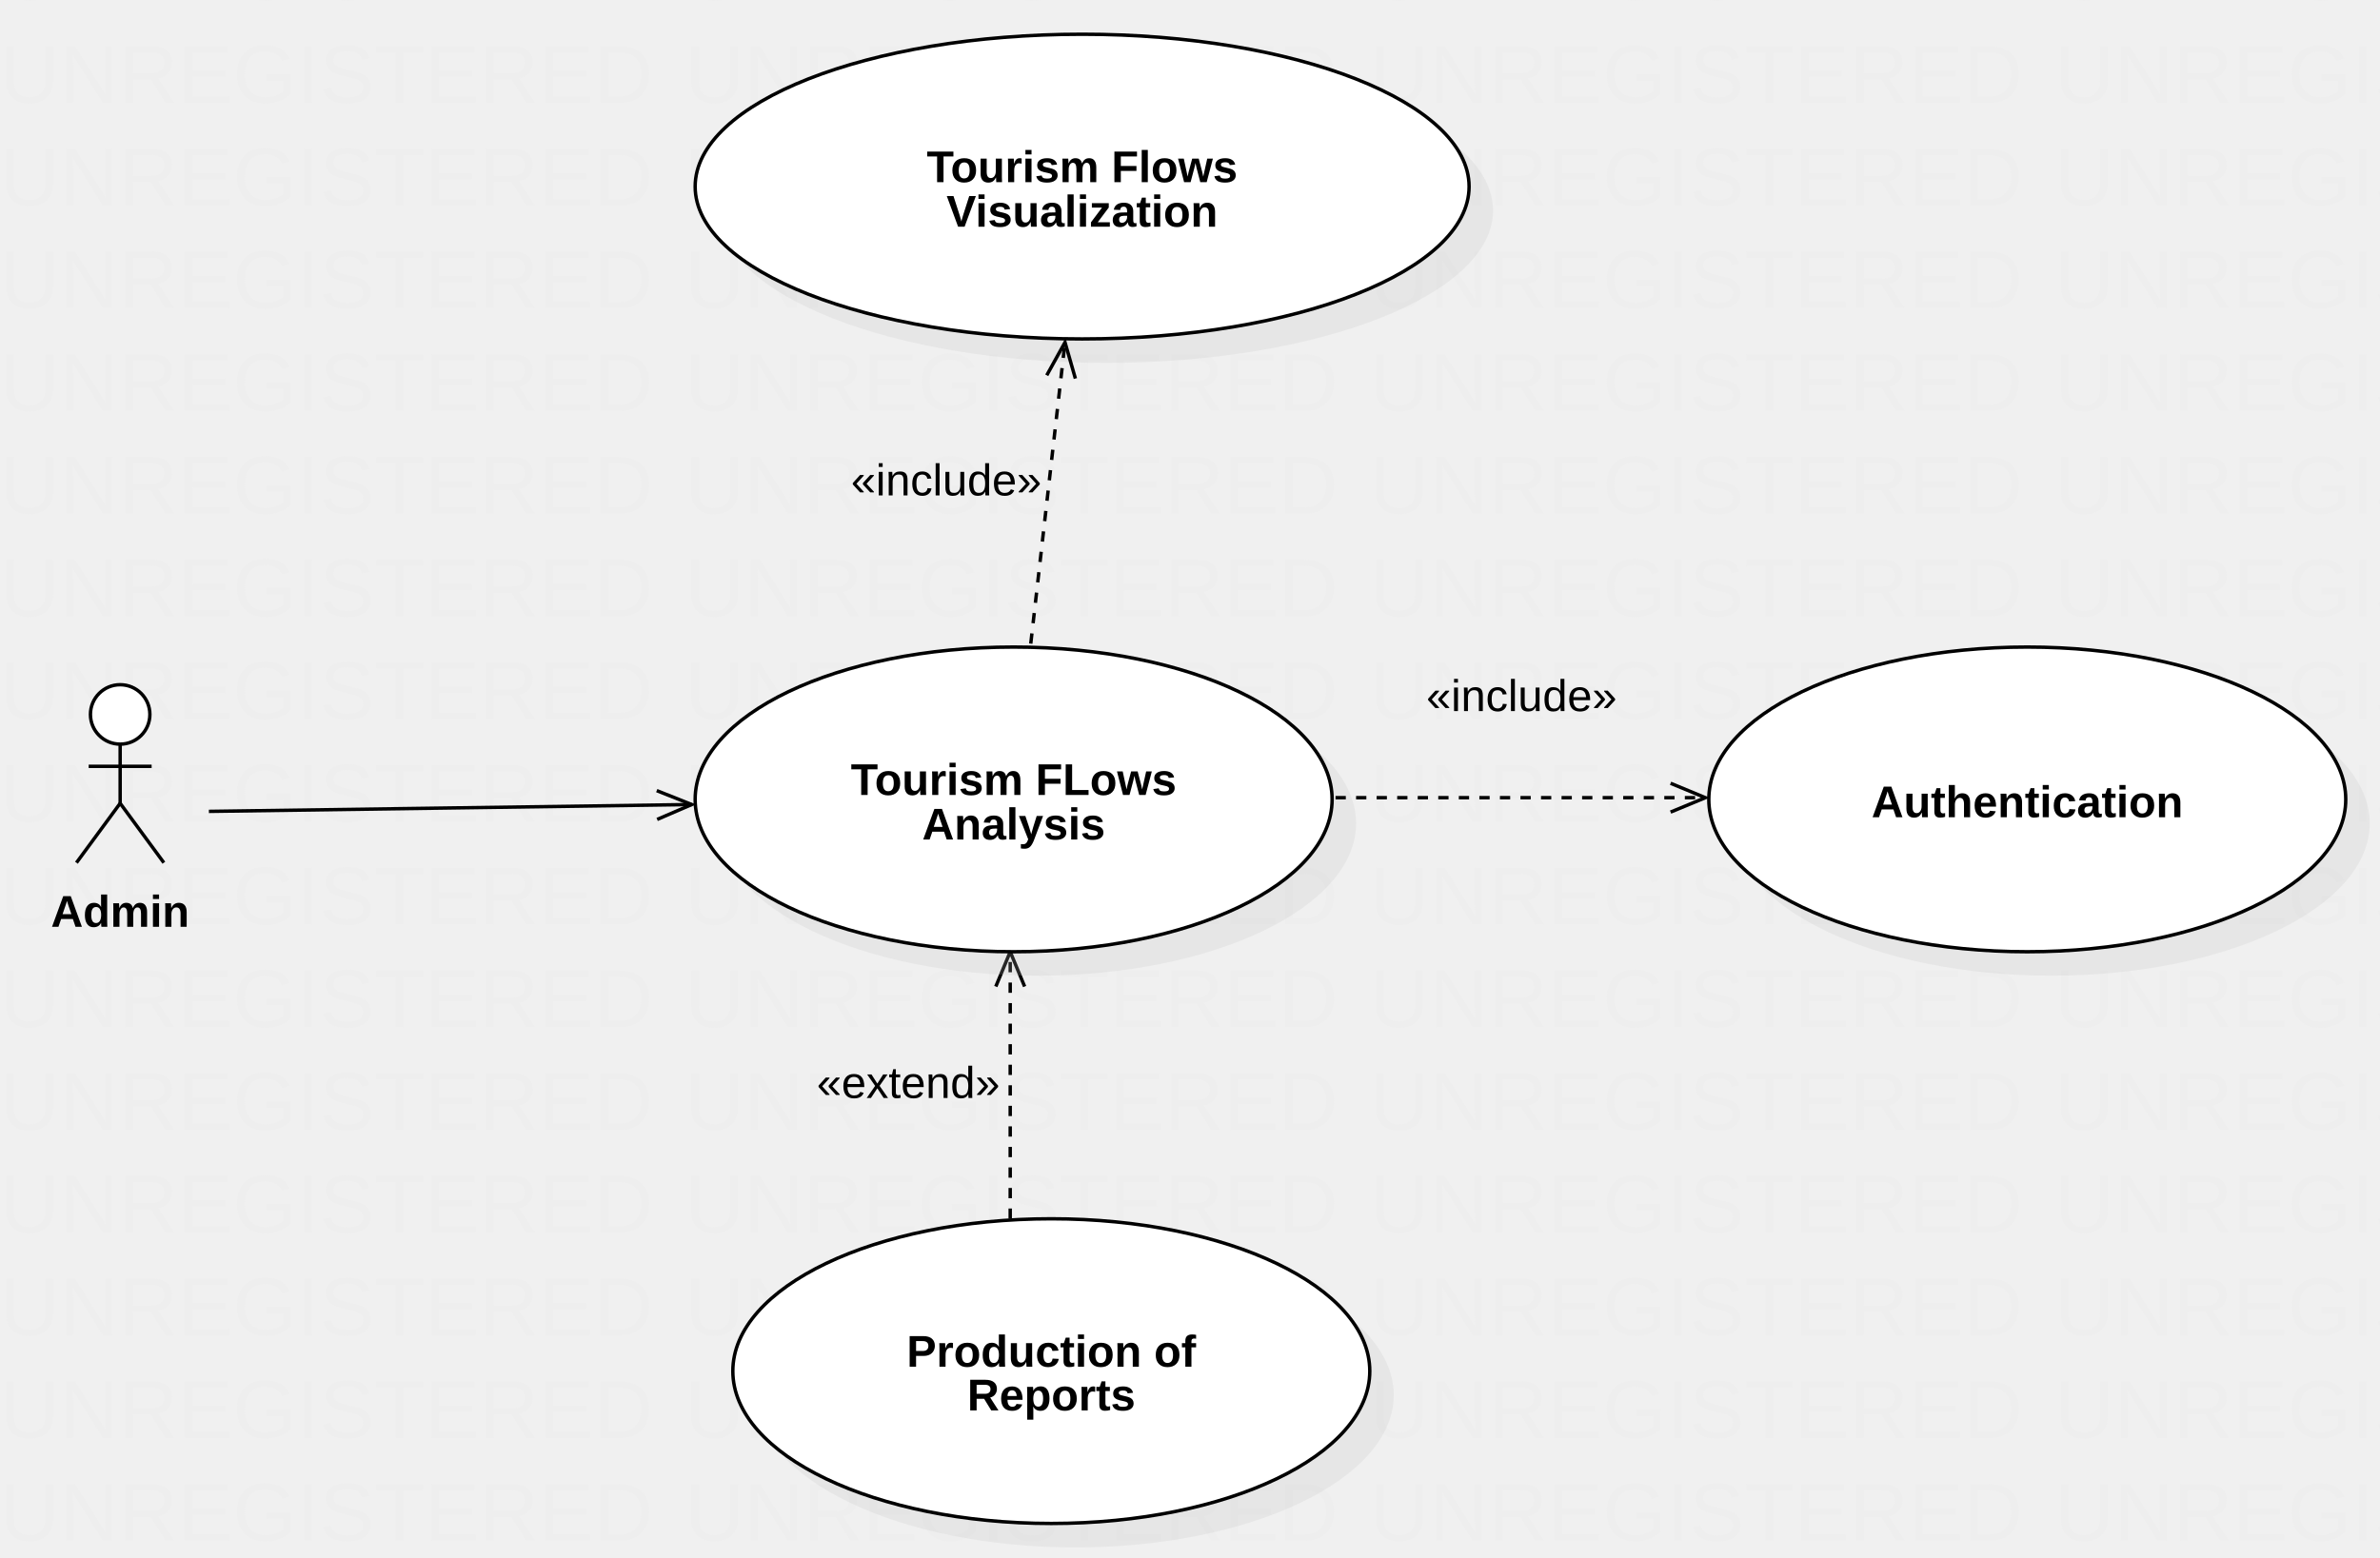
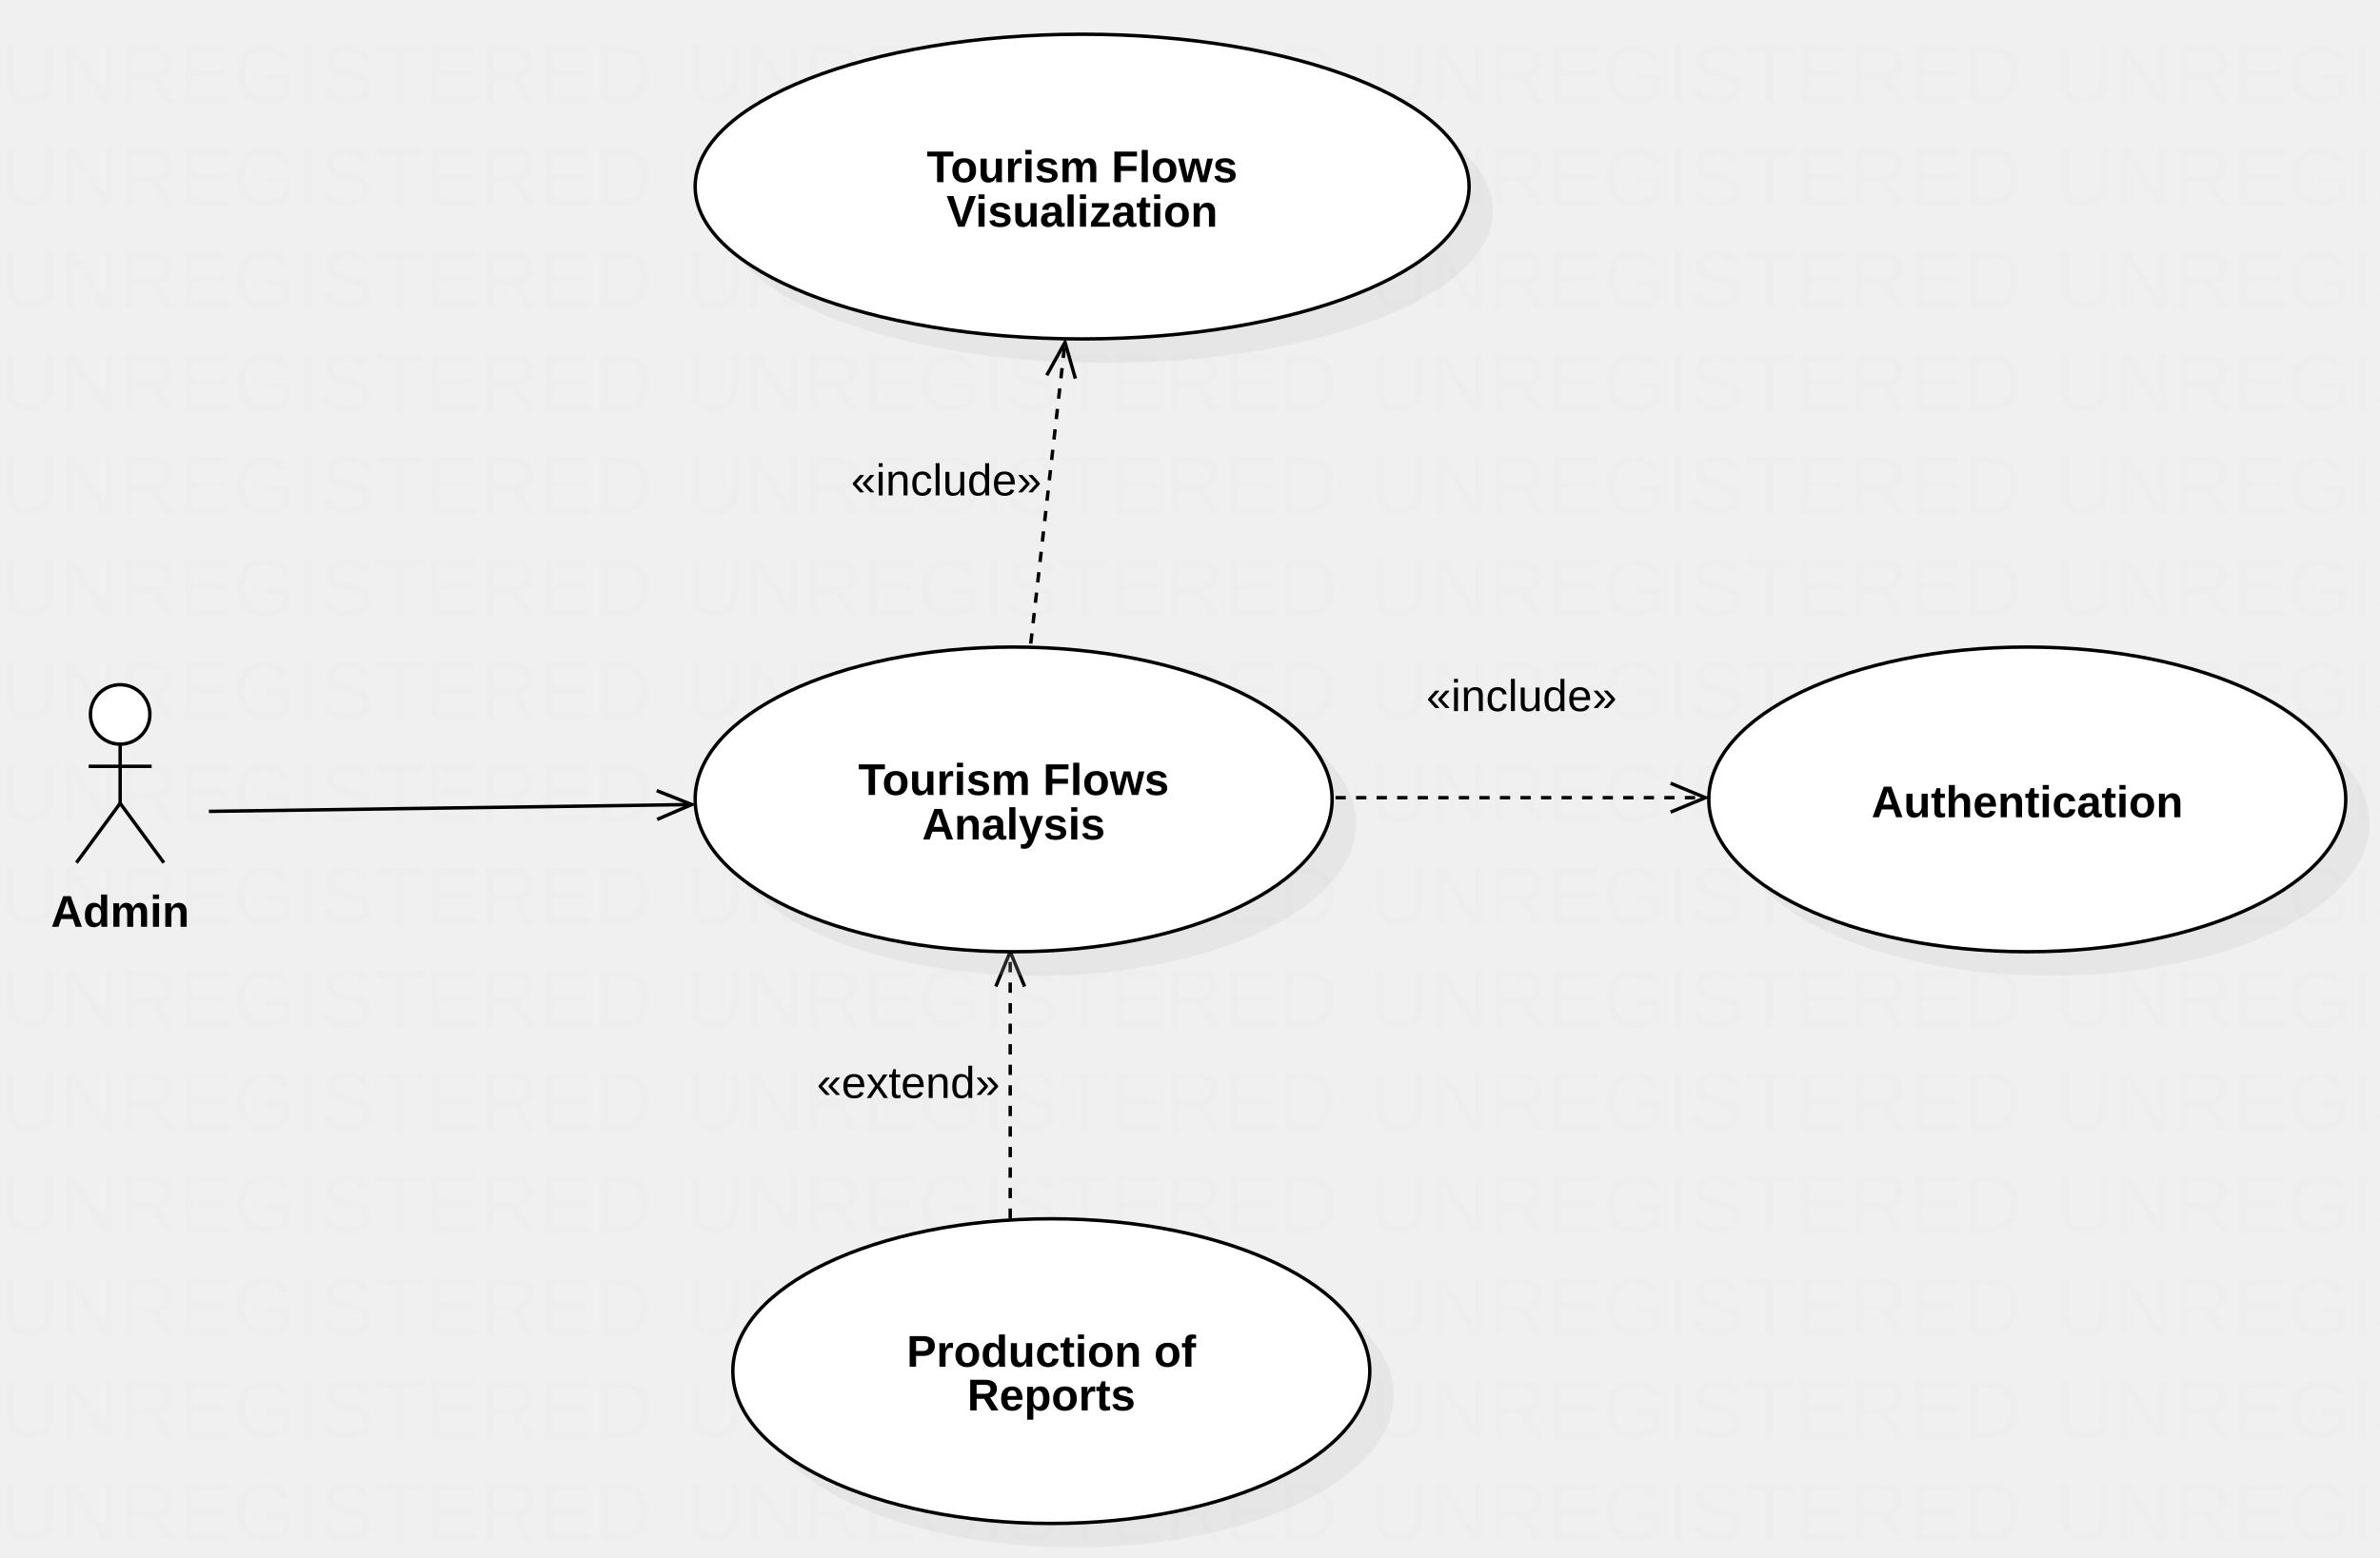
<svg xmlns="http://www.w3.org/2000/svg" version="1.1" width="695" height="455">
  <defs />
  <g>
    <text fill="#eeeeee" stroke="none" font-family="Arial" font-size="24px" font-style="normal" font-weight="normal" text-decoration="none" x="0" y="0">UNREGISTERED</text>
    <text fill="#eeeeee" stroke="none" font-family="Arial" font-size="24px" font-style="normal" font-weight="normal" text-decoration="none" x="0" y="30">UNREGISTERED</text>
    <text fill="#eeeeee" stroke="none" font-family="Arial" font-size="24px" font-style="normal" font-weight="normal" text-decoration="none" x="0" y="60">UNREGISTERED</text>
    <text fill="#eeeeee" stroke="none" font-family="Arial" font-size="24px" font-style="normal" font-weight="normal" text-decoration="none" x="0" y="90">UNREGISTERED</text>
    <text fill="#eeeeee" stroke="none" font-family="Arial" font-size="24px" font-style="normal" font-weight="normal" text-decoration="none" x="0" y="120">UNREGISTERED</text>
    <text fill="#eeeeee" stroke="none" font-family="Arial" font-size="24px" font-style="normal" font-weight="normal" text-decoration="none" x="0" y="150">UNREGISTERED</text>
    <text fill="#eeeeee" stroke="none" font-family="Arial" font-size="24px" font-style="normal" font-weight="normal" text-decoration="none" x="0" y="180">UNREGISTERED</text>
    <text fill="#eeeeee" stroke="none" font-family="Arial" font-size="24px" font-style="normal" font-weight="normal" text-decoration="none" x="0" y="210">UNREGISTERED</text>
    <text fill="#eeeeee" stroke="none" font-family="Arial" font-size="24px" font-style="normal" font-weight="normal" text-decoration="none" x="0" y="240">UNREGISTERED</text>
    <text fill="#eeeeee" stroke="none" font-family="Arial" font-size="24px" font-style="normal" font-weight="normal" text-decoration="none" x="0" y="270">UNREGISTERED</text>
    <text fill="#eeeeee" stroke="none" font-family="Arial" font-size="24px" font-style="normal" font-weight="normal" text-decoration="none" x="0" y="300">UNREGISTERED</text>
    <text fill="#eeeeee" stroke="none" font-family="Arial" font-size="24px" font-style="normal" font-weight="normal" text-decoration="none" x="0" y="330">UNREGISTERED</text>
    <text fill="#eeeeee" stroke="none" font-family="Arial" font-size="24px" font-style="normal" font-weight="normal" text-decoration="none" x="0" y="360">UNREGISTERED</text>
    <text fill="#eeeeee" stroke="none" font-family="Arial" font-size="24px" font-style="normal" font-weight="normal" text-decoration="none" x="0" y="390">UNREGISTERED</text>
    <text fill="#eeeeee" stroke="none" font-family="Arial" font-size="24px" font-style="normal" font-weight="normal" text-decoration="none" x="0" y="420">UNREGISTERED</text>
    <text fill="#eeeeee" stroke="none" font-family="Arial" font-size="24px" font-style="normal" font-weight="normal" text-decoration="none" x="0" y="450">UNREGISTERED</text>
    <text fill="#eeeeee" stroke="none" font-family="Arial" font-size="24px" font-style="normal" font-weight="normal" text-decoration="none" x="200" y="0">UNREGISTERED</text>
    <text fill="#eeeeee" stroke="none" font-family="Arial" font-size="24px" font-style="normal" font-weight="normal" text-decoration="none" x="200" y="30">UNREGISTERED</text>
    <text fill="#eeeeee" stroke="none" font-family="Arial" font-size="24px" font-style="normal" font-weight="normal" text-decoration="none" x="200" y="60">UNREGISTERED</text>
    <text fill="#eeeeee" stroke="none" font-family="Arial" font-size="24px" font-style="normal" font-weight="normal" text-decoration="none" x="200" y="90">UNREGISTERED</text>
    <text fill="#eeeeee" stroke="none" font-family="Arial" font-size="24px" font-style="normal" font-weight="normal" text-decoration="none" x="200" y="120">UNREGISTERED</text>
    <text fill="#eeeeee" stroke="none" font-family="Arial" font-size="24px" font-style="normal" font-weight="normal" text-decoration="none" x="200" y="150">UNREGISTERED</text>
    <text fill="#eeeeee" stroke="none" font-family="Arial" font-size="24px" font-style="normal" font-weight="normal" text-decoration="none" x="200" y="180">UNREGISTERED</text>
    <text fill="#eeeeee" stroke="none" font-family="Arial" font-size="24px" font-style="normal" font-weight="normal" text-decoration="none" x="200" y="210">UNREGISTERED</text>
    <text fill="#eeeeee" stroke="none" font-family="Arial" font-size="24px" font-style="normal" font-weight="normal" text-decoration="none" x="200" y="240">UNREGISTERED</text>
    <text fill="#eeeeee" stroke="none" font-family="Arial" font-size="24px" font-style="normal" font-weight="normal" text-decoration="none" x="200" y="270">UNREGISTERED</text>
    <text fill="#eeeeee" stroke="none" font-family="Arial" font-size="24px" font-style="normal" font-weight="normal" text-decoration="none" x="200" y="300">UNREGISTERED</text>
    <text fill="#eeeeee" stroke="none" font-family="Arial" font-size="24px" font-style="normal" font-weight="normal" text-decoration="none" x="200" y="330">UNREGISTERED</text>
    <text fill="#eeeeee" stroke="none" font-family="Arial" font-size="24px" font-style="normal" font-weight="normal" text-decoration="none" x="200" y="360">UNREGISTERED</text>
    <text fill="#eeeeee" stroke="none" font-family="Arial" font-size="24px" font-style="normal" font-weight="normal" text-decoration="none" x="200" y="390">UNREGISTERED</text>
    <text fill="#eeeeee" stroke="none" font-family="Arial" font-size="24px" font-style="normal" font-weight="normal" text-decoration="none" x="200" y="420">UNREGISTERED</text>
    <text fill="#eeeeee" stroke="none" font-family="Arial" font-size="24px" font-style="normal" font-weight="normal" text-decoration="none" x="200" y="450">UNREGISTERED</text>
    <text fill="#eeeeee" stroke="none" font-family="Arial" font-size="24px" font-style="normal" font-weight="normal" text-decoration="none" x="400" y="0">UNREGISTERED</text>
    <text fill="#eeeeee" stroke="none" font-family="Arial" font-size="24px" font-style="normal" font-weight="normal" text-decoration="none" x="400" y="30">UNREGISTERED</text>
    <text fill="#eeeeee" stroke="none" font-family="Arial" font-size="24px" font-style="normal" font-weight="normal" text-decoration="none" x="400" y="60">UNREGISTERED</text>
    <text fill="#eeeeee" stroke="none" font-family="Arial" font-size="24px" font-style="normal" font-weight="normal" text-decoration="none" x="400" y="90">UNREGISTERED</text>
    <text fill="#eeeeee" stroke="none" font-family="Arial" font-size="24px" font-style="normal" font-weight="normal" text-decoration="none" x="400" y="120">UNREGISTERED</text>
    <text fill="#eeeeee" stroke="none" font-family="Arial" font-size="24px" font-style="normal" font-weight="normal" text-decoration="none" x="400" y="150">UNREGISTERED</text>
    <text fill="#eeeeee" stroke="none" font-family="Arial" font-size="24px" font-style="normal" font-weight="normal" text-decoration="none" x="400" y="180">UNREGISTERED</text>
    <text fill="#eeeeee" stroke="none" font-family="Arial" font-size="24px" font-style="normal" font-weight="normal" text-decoration="none" x="400" y="210">UNREGISTERED</text>
    <text fill="#eeeeee" stroke="none" font-family="Arial" font-size="24px" font-style="normal" font-weight="normal" text-decoration="none" x="400" y="240">UNREGISTERED</text>
    <text fill="#eeeeee" stroke="none" font-family="Arial" font-size="24px" font-style="normal" font-weight="normal" text-decoration="none" x="400" y="270">UNREGISTERED</text>
    <text fill="#eeeeee" stroke="none" font-family="Arial" font-size="24px" font-style="normal" font-weight="normal" text-decoration="none" x="400" y="300">UNREGISTERED</text>
    <text fill="#eeeeee" stroke="none" font-family="Arial" font-size="24px" font-style="normal" font-weight="normal" text-decoration="none" x="400" y="330">UNREGISTERED</text>
    <text fill="#eeeeee" stroke="none" font-family="Arial" font-size="24px" font-style="normal" font-weight="normal" text-decoration="none" x="400" y="360">UNREGISTERED</text>
    <text fill="#eeeeee" stroke="none" font-family="Arial" font-size="24px" font-style="normal" font-weight="normal" text-decoration="none" x="400" y="390">UNREGISTERED</text>
    <text fill="#eeeeee" stroke="none" font-family="Arial" font-size="24px" font-style="normal" font-weight="normal" text-decoration="none" x="400" y="420">UNREGISTERED</text>
    <text fill="#eeeeee" stroke="none" font-family="Arial" font-size="24px" font-style="normal" font-weight="normal" text-decoration="none" x="400" y="450">UNREGISTERED</text>
    <text fill="#eeeeee" stroke="none" font-family="Arial" font-size="24px" font-style="normal" font-weight="normal" text-decoration="none" x="600" y="0">UNREGISTERED</text>
    <text fill="#eeeeee" stroke="none" font-family="Arial" font-size="24px" font-style="normal" font-weight="normal" text-decoration="none" x="600" y="30">UNREGISTERED</text>
    <text fill="#eeeeee" stroke="none" font-family="Arial" font-size="24px" font-style="normal" font-weight="normal" text-decoration="none" x="600" y="60">UNREGISTERED</text>
    <text fill="#eeeeee" stroke="none" font-family="Arial" font-size="24px" font-style="normal" font-weight="normal" text-decoration="none" x="600" y="90">UNREGISTERED</text>
    <text fill="#eeeeee" stroke="none" font-family="Arial" font-size="24px" font-style="normal" font-weight="normal" text-decoration="none" x="600" y="120">UNREGISTERED</text>
    <text fill="#eeeeee" stroke="none" font-family="Arial" font-size="24px" font-style="normal" font-weight="normal" text-decoration="none" x="600" y="150">UNREGISTERED</text>
    <text fill="#eeeeee" stroke="none" font-family="Arial" font-size="24px" font-style="normal" font-weight="normal" text-decoration="none" x="600" y="180">UNREGISTERED</text>
    <text fill="#eeeeee" stroke="none" font-family="Arial" font-size="24px" font-style="normal" font-weight="normal" text-decoration="none" x="600" y="210">UNREGISTERED</text>
    <text fill="#eeeeee" stroke="none" font-family="Arial" font-size="24px" font-style="normal" font-weight="normal" text-decoration="none" x="600" y="240">UNREGISTERED</text>
    <text fill="#eeeeee" stroke="none" font-family="Arial" font-size="24px" font-style="normal" font-weight="normal" text-decoration="none" x="600" y="270">UNREGISTERED</text>
    <text fill="#eeeeee" stroke="none" font-family="Arial" font-size="24px" font-style="normal" font-weight="normal" text-decoration="none" x="600" y="300">UNREGISTERED</text>
    <text fill="#eeeeee" stroke="none" font-family="Arial" font-size="24px" font-style="normal" font-weight="normal" text-decoration="none" x="600" y="330">UNREGISTERED</text>
    <text fill="#eeeeee" stroke="none" font-family="Arial" font-size="24px" font-style="normal" font-weight="normal" text-decoration="none" x="600" y="360">UNREGISTERED</text>
    <text fill="#eeeeee" stroke="none" font-family="Arial" font-size="24px" font-style="normal" font-weight="normal" text-decoration="none" x="600" y="390">UNREGISTERED</text>
    <text fill="#eeeeee" stroke="none" font-family="Arial" font-size="24px" font-style="normal" font-weight="normal" text-decoration="none" x="600" y="420">UNREGISTERED</text>
    <text fill="#eeeeee" stroke="none" font-family="Arial" font-size="24px" font-style="normal" font-weight="normal" text-decoration="none" x="600" y="450">UNREGISTERED</text>
    <g transform="translate(-293,-459) scale(1,1)">
      <path fill="#ffffff" stroke="none" d="M 319.409 667.68 C 319.409 662.886 323.295 659 328.089 659 C 332.882 659 336.768 662.886 336.768 667.68 C 336.768 672.474 332.882 676.36 328.089 676.36 C 323.295 676.36 319.409 672.474 319.409 667.68 Z" />
    </g>
    <g transform="translate(-293,-459) scale(1,1)">
      <path fill="none" stroke="#000000" d="M 319.409 667.68 C 319.409 662.886 323.295 659 328.089 659 C 332.882 659 336.768 662.886 336.768 667.68 C 336.768 672.474 332.882 676.36 328.089 676.36 C 323.295 676.36 319.409 672.474 319.409 667.68 Z" stroke-miterlimit="10" />
    </g>
    <g transform="translate(-293,-459) scale(1,1)">
      <path fill="none" stroke="#000000" d="M 328.089 676.36 L 328.089 693.64" stroke-miterlimit="10" />
    </g>
    <g transform="translate(-293,-459) scale(1,1)">
      <path fill="none" stroke="#000000" d="M 318.899 682.84 L 337.278 682.84" stroke-miterlimit="10" />
    </g>
    <g transform="translate(-293,-459) scale(1,1)">
      <path fill="none" stroke="#000000" d="M 328.089 693.64 L 315.325 711" stroke-miterlimit="10" />
    </g>
    <g transform="translate(-293,-459) scale(1,1)">
      <path fill="none" stroke="#000000" d="M 328.089 693.64 L 340.852 711" stroke-miterlimit="10" />
    </g>
    <g transform="translate(-293,-459) scale(1,1)">
      <g>
        <path fill="none" stroke="none" />
        <text fill="#000000" stroke="none" font-family="Arial" font-size="13px" font-style="normal" font-weight="bold" text-decoration="none" x="307.868" y="729.71">Admin</text>
      </g>
    </g>
    <g transform="translate(-293,-459) scale(1,1)">
      <path fill="#C0C0C0" stroke="none" d="M 514 866.5 C 514 841.923 555.638 822 607 822 C 658.362 822 700 841.923 700 866.5 C 700 891.077 658.362 911 607 911 C 555.638 911 514 891.077 514 866.5 Z" opacity="0.2" />
    </g>
    <g transform="translate(-293,-459) scale(1,1)">
      <path fill="#ffffff" stroke="none" d="M 507 859.5 C 507 834.923 548.638 815 600 815 C 651.362 815 693 834.923 693 859.5 C 693 884.077 651.362 904 600 904 C 548.638 904 507 884.077 507 859.5 Z" />
    </g>
    <g transform="translate(-293,-459) scale(1,1)">
      <path fill="none" stroke="#000000" d="M 507 859.5 C 507 834.923 548.638 815 600 815 C 651.362 815 693 834.923 693 859.5 C 693 884.077 651.362 904 600 904 C 548.638 904 507 884.077 507 859.5 Z" stroke-miterlimit="10" />
    </g>
    <g transform="translate(-293,-459) scale(1,1)">
      <g>
        <path fill="none" stroke="none" />
        <text fill="#000000" stroke="none" font-family="Arial" font-size="13px" font-style="normal" font-weight="bold" text-decoration="none" x="557.756" y="858.21">Production of</text>
        <text fill="#000000" stroke="none" font-family="Arial" font-size="13px" font-style="normal" font-weight="bold" text-decoration="none" x="575.441" y="870.972">Reports</text>
      </g>
    </g>
    <g transform="translate(-293,-459) scale(1,1)">
      <path fill="none" stroke="#000000" d="M 588 815 L 588 737" stroke-miterlimit="10" stroke-dasharray="3" />
    </g>
    <g transform="translate(-293,-459) scale(1,1)">
      <path fill="none" stroke="#000000" d="M 592.21 747.163 L 588 737 L 583.79 747.163" stroke-miterlimit="10" />
    </g>
    <g transform="translate(-293,-459) scale(1,1)">
      <g>
        <path fill="none" stroke="none" />
        <text fill="#000000" stroke="none" font-family="Arial" font-size="13px" font-style="normal" font-weight="normal" text-decoration="none" x="531.5" y="779.71">«extend»</text>
      </g>
    </g>
    <g transform="translate(-293,-459) scale(1,1)">
      <path fill="#C0C0C0" stroke="none" d="M 503 699.5 C 503 674.923 544.638 655 596 655 C 647.362 655 689 674.923 689 699.5 C 689 724.077 647.362 744 596 744 C 544.638 744 503 724.077 503 699.5 Z" opacity="0.2" />
    </g>
    <g transform="translate(-293,-459) scale(1,1)">
      <path fill="#ffffff" stroke="none" d="M 496 692.5 C 496 667.923 537.638 648 589 648 C 640.362 648 682 667.923 682 692.5 C 682 717.077 640.362 737 589 737 C 537.638 737 496 717.077 496 692.5 Z" />
    </g>
    <g transform="translate(-293,-459) scale(1,1)">
      <path fill="none" stroke="#000000" d="M 496 692.5 C 496 667.923 537.638 648 589 648 C 640.362 648 682 667.923 682 692.5 C 682 717.077 640.362 737 589 737 C 537.638 737 496 717.077 496 692.5 Z" stroke-miterlimit="10" />
    </g>
    <g transform="translate(-293,-459) scale(1,1)">
      <g>
        <path fill="none" stroke="none" />
-         <text fill="#000000" stroke="none" font-family="Arial" font-size="13px" font-style="normal" font-weight="bold" text-decoration="none" x="541.453" y="691.21">Tourism FLows</text>
+         <text fill="#000000" stroke="none" font-family="Arial" font-size="13px" font-style="normal" font-weight="bold" text-decoration="none" x="543.617" y="691.21">Tourism Flows</text>
        <text fill="#000000" stroke="none" font-family="Arial" font-size="13px" font-style="normal" font-weight="bold" text-decoration="none" x="562.264" y="704.21">Analysis</text>
      </g>
    </g>
    <g transform="translate(-293,-459) scale(1,1)">
      <path fill="#C0C0C0" stroke="none" d="M 799 699.5 C 799 674.923 840.638 655 892 655 C 943.362 655 985 674.923 985 699.5 C 985 724.077 943.362 744 892 744 C 840.638 744 799 724.077 799 699.5 Z" opacity="0.2" />
    </g>
    <g transform="translate(-293,-459) scale(1,1)">
      <path fill="#ffffff" stroke="none" d="M 792 692.5 C 792 667.923 833.638 648 885 648 C 936.362 648 978 667.923 978 692.5 C 978 717.077 936.362 737 885 737 C 833.638 737 792 717.077 792 692.5 Z" />
    </g>
    <g transform="translate(-293,-459) scale(1,1)">
      <path fill="none" stroke="#000000" d="M 792 692.5 C 792 667.923 833.638 648 885 648 C 936.362 648 978 667.923 978 692.5 C 978 717.077 936.362 737 885 737 C 833.638 737 792 717.077 792 692.5 Z" stroke-miterlimit="10" />
    </g>
    <g transform="translate(-293,-459) scale(1,1)">
      <g>
        <path fill="none" stroke="none" />
        <text fill="#000000" stroke="none" font-family="Arial" font-size="13px" font-style="normal" font-weight="bold" text-decoration="none" x="839.503" y="697.71">Authentication</text>
      </g>
    </g>
    <g transform="translate(-293,-459) scale(1,1)">
      <path fill="#C0C0C0" stroke="none" d="M 503 520.5 C 503 495.923 553.592 476 616 476 C 678.408 476 729 495.923 729 520.5 C 729 545.077 678.408 565 616 565 C 553.592 565 503 545.077 503 520.5 Z" opacity="0.2" />
    </g>
    <g transform="translate(-293,-459) scale(1,1)">
      <path fill="#ffffff" stroke="none" d="M 496 513.5 C 496 488.923 546.592 469 609 469 C 671.408 469 722 488.923 722 513.5 C 722 538.077 671.408 558 609 558 C 546.592 558 496 538.077 496 513.5 Z" />
    </g>
    <g transform="translate(-293,-459) scale(1,1)">
      <path fill="none" stroke="#000000" d="M 496 513.5 C 496 488.923 546.592 469 609 469 C 671.408 469 722 488.923 722 513.5 C 722 538.077 671.408 558 609 558 C 546.592 558 496 538.077 496 513.5 Z" stroke-miterlimit="10" />
    </g>
    <g transform="translate(-293,-459) scale(1,1)">
      <g>
        <path fill="none" stroke="none" />
        <text fill="#000000" stroke="none" font-family="Arial" font-size="13px" font-style="normal" font-weight="bold" text-decoration="none" x="563.617" y="512.21">Tourism Flows</text>
        <text fill="#000000" stroke="none" font-family="Arial" font-size="13px" font-style="normal" font-weight="bold" text-decoration="none" x="569.387" y="525.21">Visualization</text>
      </g>
    </g>
    <g transform="translate(-293,-459) scale(1,1)">
      <path fill="none" stroke="#000000" d="M 354 696 L 495 694" stroke-miterlimit="10" />
    </g>
    <g transform="translate(-293,-459) scale(1,1)">
      <path fill="none" stroke="#000000" d="M 484.898 698.353 L 495 694 L 484.779 689.935" stroke-miterlimit="10" />
    </g>
    <g transform="translate(-293,-459) scale(1,1)">
      <path fill="none" stroke="#000000" d="M 594 647 L 604 559" stroke-miterlimit="10" stroke-dasharray="3" />
    </g>
    <g transform="translate(-293,-459) scale(1,1)">
      <path fill="none" stroke="#000000" d="M 607.035 569.573 L 604 559 L 598.67 568.622" stroke-miterlimit="10" />
    </g>
    <g transform="translate(-293,-459) scale(1,1)">
      <g>
        <path fill="none" stroke="none" />
        <text fill="#000000" stroke="none" font-family="Arial" font-size="13px" font-style="normal" font-weight="normal" text-decoration="none" x="541.5" y="603.71">«include»</text>
      </g>
    </g>
    <g transform="translate(-293,-459) scale(1,1)">
      <path fill="none" stroke="#000000" d="M 683 692 L 791 692" stroke-miterlimit="10" stroke-dasharray="3" />
    </g>
    <g transform="translate(-293,-459) scale(1,1)">
      <path fill="none" stroke="#000000" d="M 780.837 696.21 L 791 692 L 780.837 687.79" stroke-miterlimit="10" />
    </g>
    <g transform="translate(-293,-459) scale(1,1)">
      <g>
        <path fill="none" stroke="none" />
        <text fill="#000000" stroke="none" font-family="Arial" font-size="13px" font-style="normal" font-weight="normal" text-decoration="none" x="709.5" y="666.71">«include»</text>
      </g>
    </g>
  </g>
</svg>
